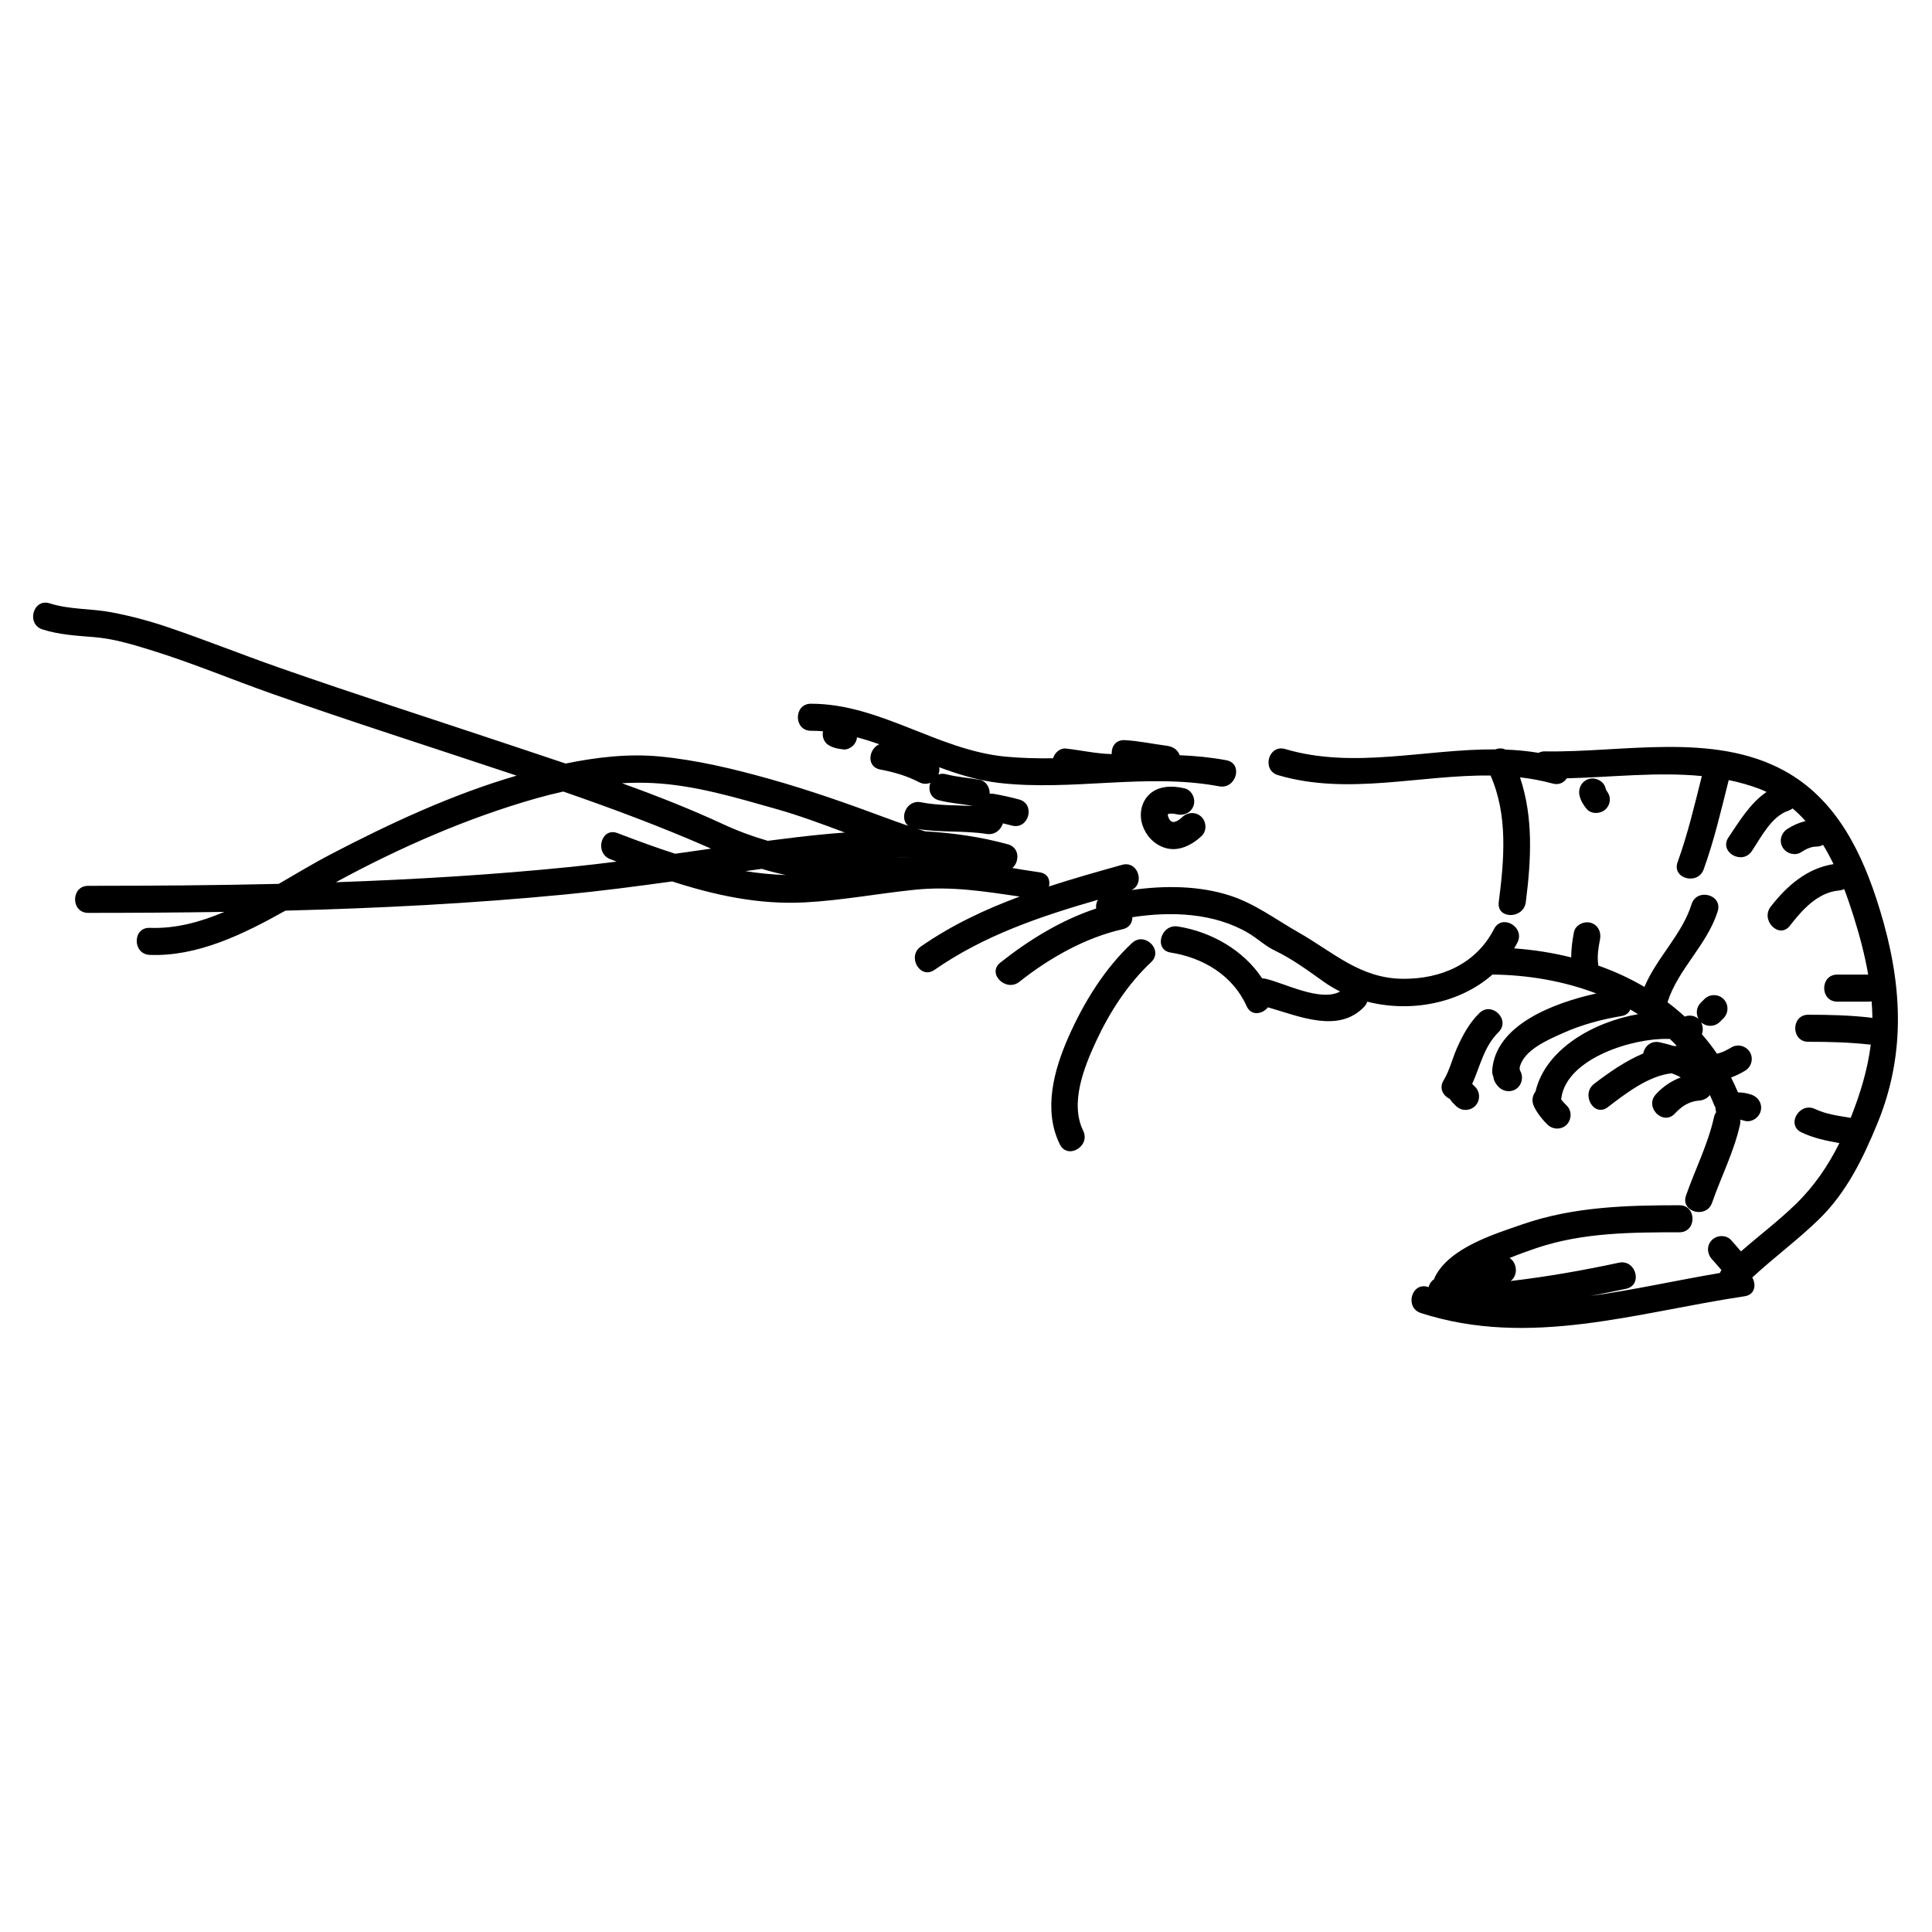
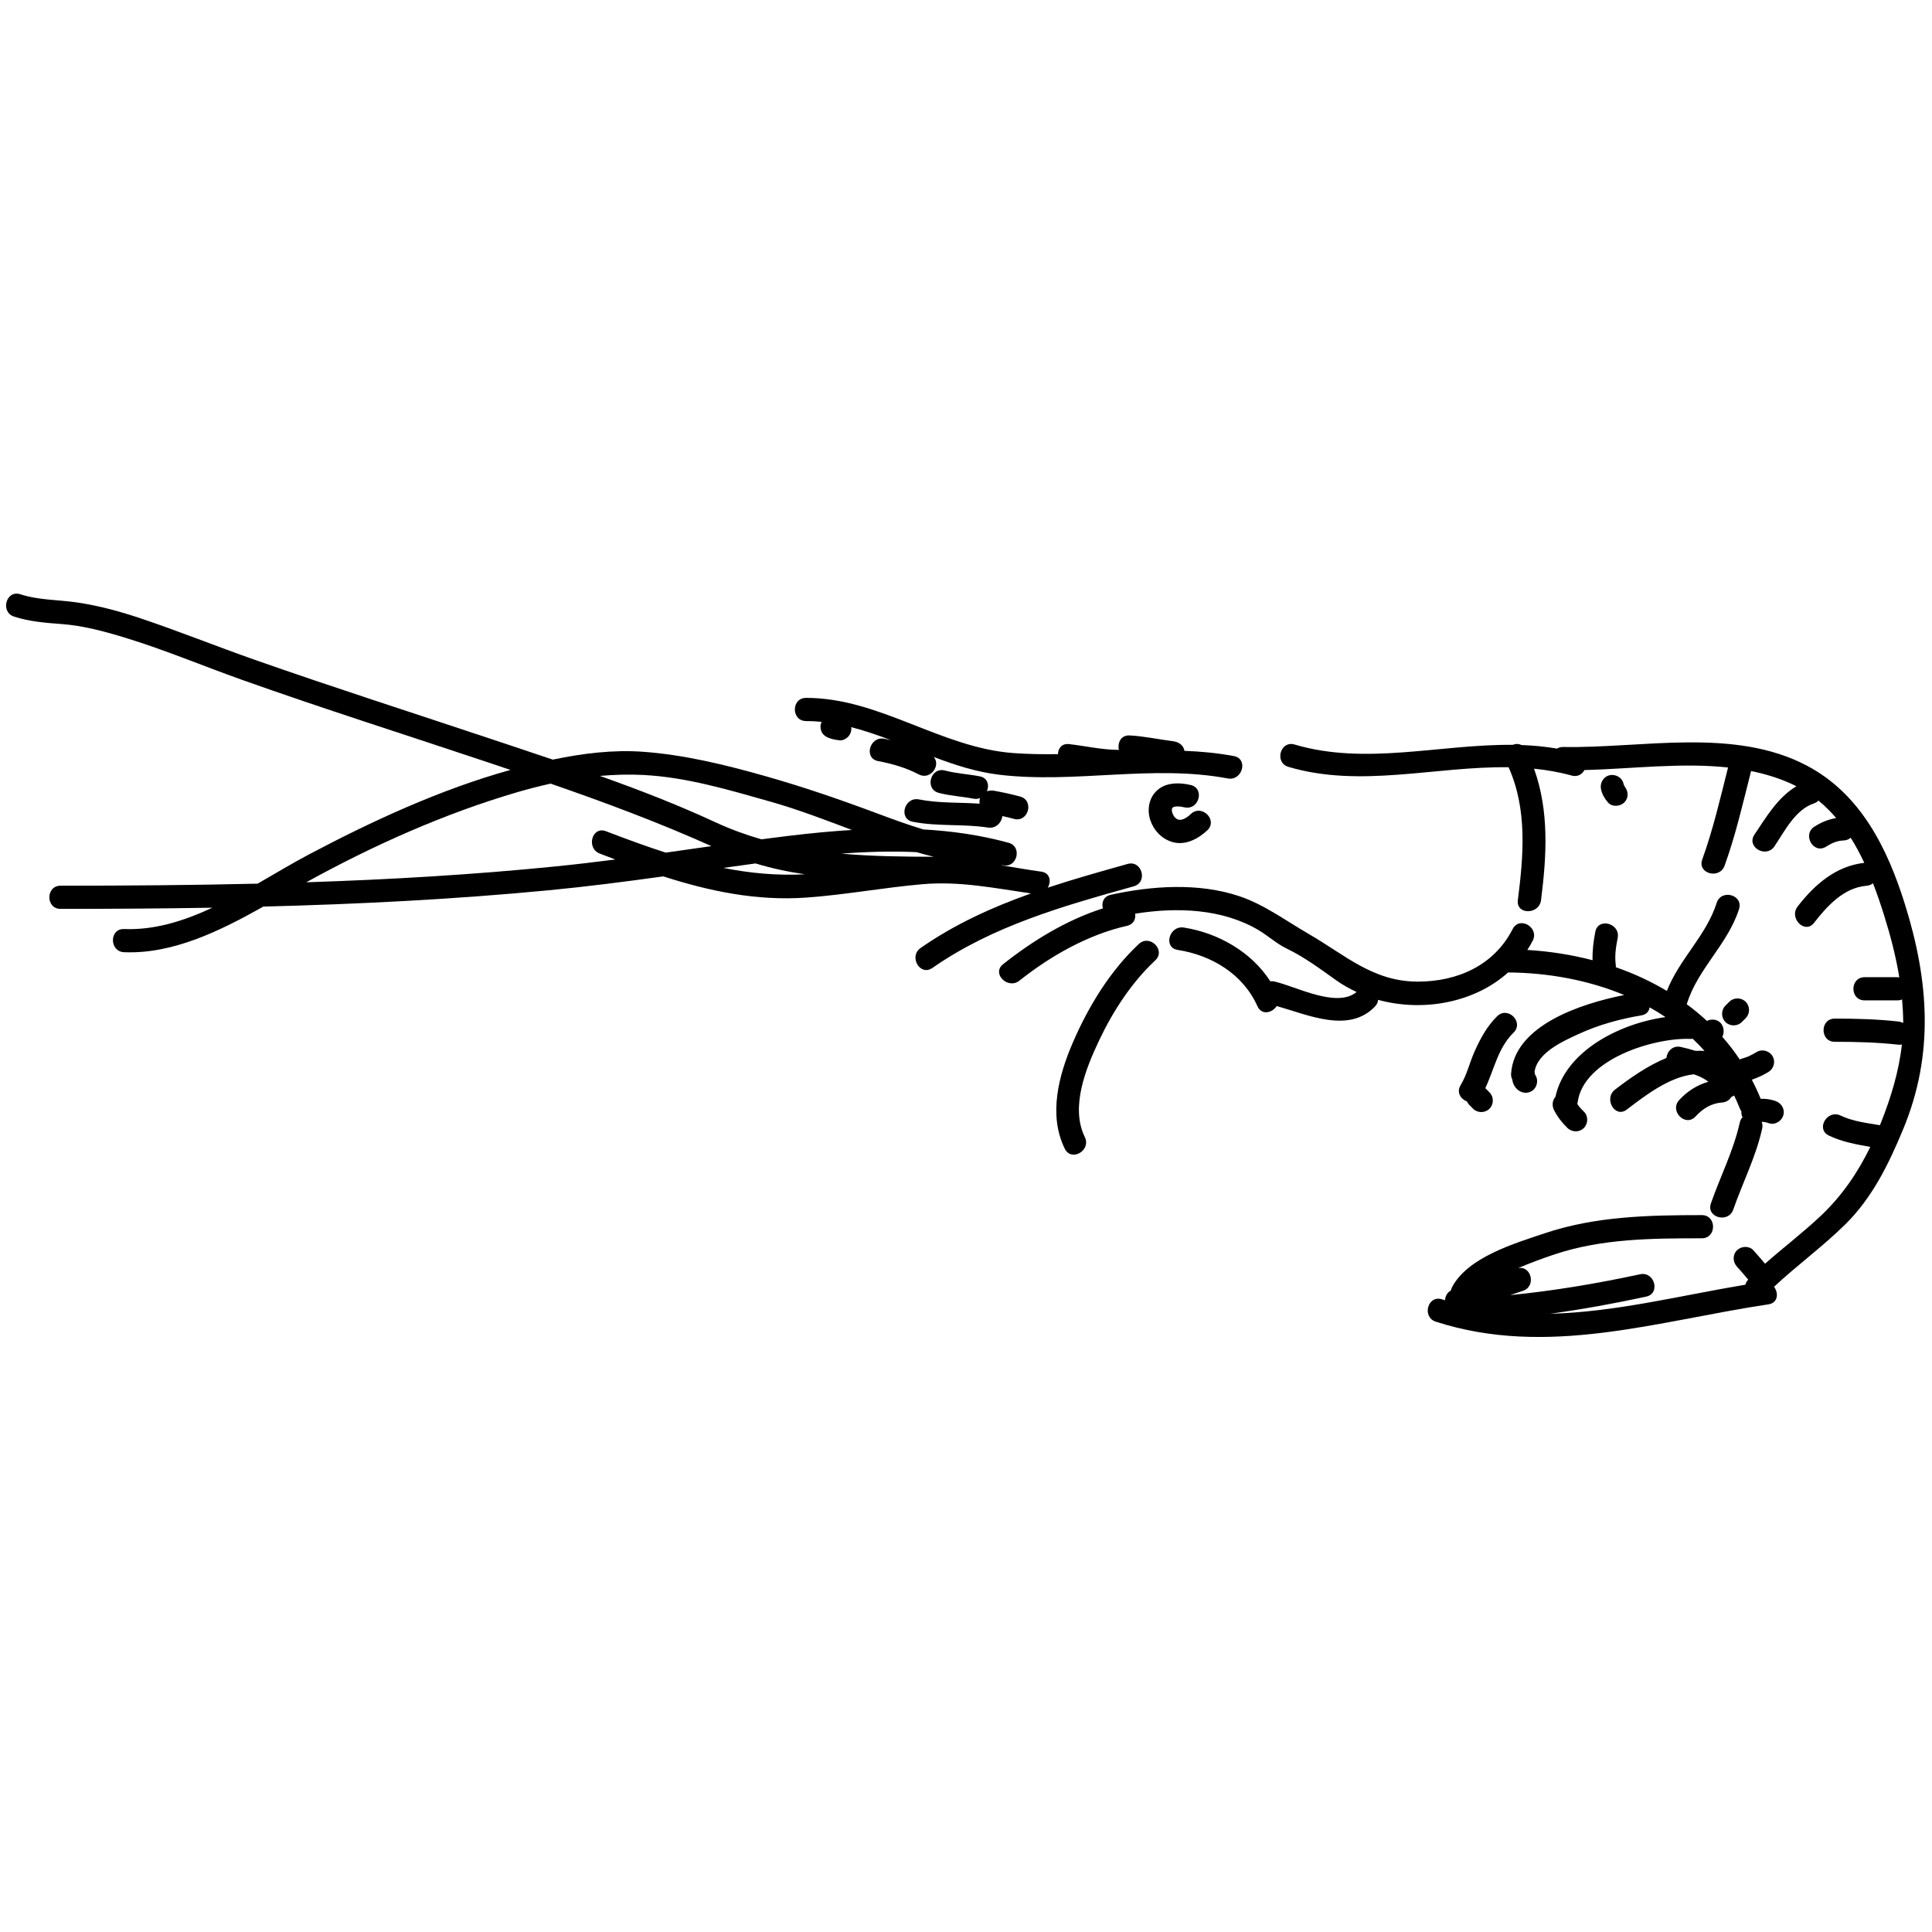
<svg xmlns="http://www.w3.org/2000/svg" version="1.1" id="Layer_1" x="0px" y="0px" width="500px" height="500px" viewBox="0 0 500 500" enable-background="new 0 0 500 500" xml:space="preserve">
  <g>
    <g>
      <g>
-         <path d="M486.482,235.367c-4.397-14.359-11.028-28.439-24.749-35.921c-18.484-10.079-41.911-4.631-61.899-4.991     c-0.654-0.012-1.201,0.137-1.665,0.38c-2.844-0.474-5.7-0.737-8.564-0.842c-0.803-0.403-1.728-0.384-2.568-0.055     c-18.194-0.121-36.66,5.169-54.426-0.083c-4.339-1.283-6.18,5.473-1.861,6.75c18.047,5.335,36.692-0.117,55.011,0.101     c4.531,10.375,3.521,21.747,2.114,32.776c-0.57,4.469,6.437,4.414,7,0c1.404-11.016,1.99-21.926-1.501-32.313     c2.822,0.327,5.633,0.84,8.43,1.611c1.664,0.459,2.958-0.245,3.685-1.353c11.523-0.277,23.458-1.707,34.947-0.581     c-1.882,7.489-3.639,15.005-6.274,22.28c-1.541,4.254,5.225,6.071,6.75,1.861c2.732-7.541,4.52-15.341,6.482-23.102     c2.735,0.563,5.434,1.318,8.083,2.325c0.591,0.225,1.15,0.489,1.713,0.746c-4.223,2.869-7.018,7.536-9.867,11.776     c-2.525,3.759,3.542,7.258,6.044,3.533c2.443-3.636,5.063-8.993,9.509-10.476c0.411-0.137,0.748-0.335,1.049-0.559     c1.194,1.007,2.306,2.098,3.347,3.26c-1.649,0.398-3.213,1.083-4.676,2.019c-1.604,1.026-2.249,3.093-1.256,4.789     c0.935,1.595,3.18,2.285,4.789,1.256c0.334-0.214,0.67-0.416,1.016-0.611c0.216-0.118,0.436-0.228,0.659-0.333     c0.062-0.023,0.145-0.054,0.271-0.101c0.984-0.361,1.3-0.386,2.089-0.41c0.594-0.018,1.149-0.189,1.644-0.455     c0.982,1.607,1.881,3.276,2.708,4.989c-6.851,1.073-12.034,5.575-16.252,11.001c-2.734,3.518,2.182,8.511,4.95,4.95     c3.189-4.103,7.223-8.669,12.751-9.125c0.497-0.041,0.931-0.175,1.318-0.361c0.903,2.381,1.711,4.778,2.45,7.132     c1.554,4.949,2.879,9.928,3.753,14.99c-2.668,0-5.336,0-8.004,0c-4.514,0-4.514,7,0,7c2.739,0,5.478,0,8.217,0     c0.238,0,0.457-0.03,0.67-0.066c0.096,1.225,0.168,2.455,0.195,3.693c0.005,0.208,0.001,0.416,0.003,0.624     c-0.2-0.056-0.404-0.108-0.626-0.133c-5.303-0.593-10.618-0.728-15.951-0.725c-4.514,0.002-4.514,7.002,0,7     c5.333-0.003,10.648,0.132,15.951,0.725c0.077,0.009,0.142-0.002,0.217,0.003c-0.8,6.368-2.686,12.567-5.043,18.561     c-0.052,0.132-0.109,0.259-0.161,0.39c-3.121-0.512-6.339-0.909-9.197-2.274c-4.052-1.935-7.605,4.099-3.533,6.044     c3.166,1.512,6.445,2.163,9.81,2.773c-2.905,5.82-6.502,11.143-11.288,15.792c-4.486,4.358-9.481,8.126-14.185,12.236     c-0.844-0.994-1.698-1.978-2.572-2.946c-1.279-1.417-3.653-1.297-4.95,0c-1.4,1.4-1.277,3.535,0,4.95     c0.839,0.929,1.661,1.874,2.472,2.827c-0.172,0.246-0.313,0.498-0.407,0.753c-11.196,1.887-22.342,4.416-33.492,5.936     c3.076-0.58,6.149-1.189,9.214-1.849c4.412-0.95,2.541-7.697-1.861-6.75c-9.293,2-18.618,3.636-28.015,4.739     c2.052-1.527,1.626-4.79-0.27-5.955c2.329-0.949,4.697-1.804,7.073-2.604c11.876-3.994,24.493-4.042,36.885-4.048     c4.514-0.002,4.514-7.002,0-7c-13.739,0.007-27.436,0.378-40.544,4.911c-7.37,2.548-18.79,6.031-22.657,13.498     c-0.127,0.245-0.221,0.487-0.29,0.727c-0.327,0.21-0.601,0.472-0.822,0.774c-0.037,0.048-0.069,0.097-0.102,0.147     c-0.066,0.102-0.129,0.204-0.184,0.312c-0.066,0.125-0.122,0.252-0.171,0.383c-0.018,0.05-0.036,0.1-0.052,0.151     c-0.031,0.097-0.069,0.19-0.091,0.289c-0.045-0.014-0.09-0.026-0.135-0.041c-4.309-1.388-6.139,5.371-1.861,6.75     c28.124,9.062,55.745-0.144,83.791-4.35c2.673-0.401,3.045-2.987,1.969-4.851c5.593-5.18,11.748-9.708,17.221-15.025     c7.147-6.944,11.412-15.728,15.155-24.828C493.458,272.291,492.23,254.138,486.482,235.367z" />
-         <path d="M386.249,252.213c9.144,0.093,18.41,1.663,26.873,4.894c-11.084,2.46-26.101,8.119-26.938,19.878     c-0.046,0.65,0.073,1.194,0.289,1.655c0.023,0.157,0.045,0.312,0.083,0.487c0.179,0.82,0.775,1.707,1.378,2.266     c1.398,1.295,3.563,1.387,4.95,0c1.125-1.125,1.343-3.009,0.497-4.34c-0.019-0.197-0.061-0.391-0.115-0.584     c0.797-4.687,7.61-7.492,11.33-9.154c4.716-2.108,9.931-3.515,15.021-4.356c1.227-0.203,1.956-0.869,2.297-1.704     c0.681,0.391,1.355,0.794,2.018,1.212c-11.465,2.007-23.963,8.975-26.544,20.031c-0.897,1.1-1.017,2.661-0.333,3.987     c0.873,1.695,2.073,3.257,3.447,4.575c1.376,1.319,3.58,1.37,4.95,0c1.327-1.327,1.377-3.63,0-4.95     c-0.261-0.25-0.512-0.506-0.758-0.771c-0.066-0.071-0.347-0.414-0.462-0.547c-0.078-0.107-0.151-0.219-0.226-0.329     c0.015-0.078,0.043-0.148,0.054-0.229c1.397-10.486,18.903-15.677,27.677-15.351c0.145,0.005,0.272-0.016,0.408-0.025     c0.617,0.589,1.223,1.191,1.81,1.814c-0.258,0.003-0.514,0.023-0.771,0.037c-1.206-0.38-2.436-0.697-3.659-0.967     c-2.313-0.511-3.913,1.114-4.283,2.909c-4.635,1.943-8.98,5.012-12.673,7.836c-3.534,2.702-0.054,8.787,3.533,6.044     c4.434-3.39,10.475-8.12,16.512-8.766c0.838,0.293,1.649,0.643,2.365,1.071c-2.428,0.897-4.601,2.361-6.443,4.373     c-3.041,3.322,1.896,8.286,4.95,4.95c1.682-1.837,3.684-3.149,6.226-3.325c1.14-0.079,2.163-0.606,2.806-1.443     c0.375,0.817,0.735,1.646,1.07,2.498c0.103,0.263,0.228,0.502,0.369,0.718c-0.003,0.315,0.022,0.637,0.114,0.974     c0.021,0.076,0.061,0.148,0.088,0.223c-0.255,0.352-0.456,0.779-0.572,1.3c-1.572,7.085-4.873,13.487-7.25,20.301     c-1.491,4.274,5.273,6.094,6.75,1.861c2.377-6.814,5.678-13.216,7.25-20.301c0.096-0.431,0.099-0.829,0.059-1.207     c0.322,0.072,0.64,0.163,0.953,0.268c1.809,0.608,3.821-0.682,4.305-2.444c0.527-1.917-0.638-3.699-2.445-4.305     c-1.085-0.364-2.257-0.564-3.425-0.568c-0.555-1.318-1.145-2.603-1.78-3.848c1.258-0.475,2.479-1.061,3.625-1.755     c1.628-0.987,2.231-3.123,1.256-4.789c-0.952-1.625-3.156-2.245-4.789-1.256c-0.641,0.389-1.298,0.739-1.977,1.056     c-0.031,0.015-0.053,0.025-0.079,0.037c-0.051,0.017-0.133,0.047-0.266,0.097c-0.391,0.149-0.791,0.272-1.193,0.39     c-0.073,0.021-0.138,0.058-0.209,0.084c-1.216-1.78-2.53-3.46-3.918-5.06c0.355-1.002,0.283-2.169-0.211-3.106     c1.357,1.251,3.528,1.229,4.843-0.087c0.322-0.322,0.644-0.645,0.967-0.967c1.348-1.348,1.348-3.601,0-4.95s-3.601-1.348-4.95,0     c-0.322,0.322-0.644,0.645-0.967,0.967c-1.116,1.116-1.294,2.845-0.562,4.175c-0.554-0.512-1.305-0.85-2.28-0.85     c-0.484,0-0.905,0.094-1.285,0.237c-1.427-1.312-2.92-2.544-4.466-3.707c2.758-8.637,10.224-14.769,12.993-23.519     c1.366-4.316-5.393-6.148-6.75-1.861c-2.522,7.968-9.002,13.77-12.207,21.414c-3.766-2.206-7.77-4.048-11.947-5.526     c-0.009-0.14-0.012-0.279-0.031-0.42c-0.287-2.11,0.08-4.29,0.483-6.356c0.365-1.871-0.502-3.771-2.445-4.305     c-1.732-0.477-3.94,0.571-4.305,2.445c-0.433,2.219-0.702,4.356-0.71,6.528c-4.796-1.204-9.746-1.977-14.751-2.335     c0.29-0.488,0.569-0.985,0.832-1.496c2.059-4.007-3.981-7.549-6.044-3.533c-4.639,9.03-13.635,12.939-23.48,12.901     c-11.129-0.042-18.077-6.859-27.17-12.032c-5.802-3.301-11.208-7.4-17.607-9.48c-8.072-2.624-17.06-2.673-25.577-1.458     c3.566-1.638,1.706-7.685-2.438-6.525c-6.34,1.776-12.677,3.561-18.91,5.589c0.376-1.634-0.284-3.355-2.431-3.655     c-2.369-0.331-4.719-0.722-7.063-1.11c1.885-1.598,1.957-5.287-1.154-6.141c-7.034-1.929-14.191-2.946-21.394-3.351     c-0.661-0.201-1.32-0.408-1.978-0.62c5.937,0.986,11.948,0.38,17.886,1.295c2.154,0.332,3.701-1.106,4.211-2.744     c0.773,0.182,1.546,0.362,2.314,0.569c4.365,1.174,6.216-5.579,1.861-6.75c-2.154-0.579-4.328-1.064-6.525-1.45     c-0.362-0.064-0.722-0.072-1.075-0.051c0.062-1.568-0.931-3.268-2.55-3.575c-2.894-0.548-5.845-0.7-8.701-1.45     c-0.759-0.2-1.437-0.149-2.024,0.057c0.241-0.6,0.326-1.246,0.215-1.866c5.02,1.858,10.116,3.427,15.437,4.047     c18.973,2.208,38.153-2.628,57.016,0.886c4.411,0.822,6.295-5.924,1.861-6.75c-4.03-0.751-8.065-1.131-12.103-1.302     c-0.447-1.427-1.785-2.252-3.328-2.448c-3.634-0.464-7.208-1.254-10.876-1.45c-2.27-0.121-3.39,1.589-3.373,3.35     c-0.003,0.087-0.006,0.172-0.003,0.259c-3.988-0.096-7.891-0.99-11.849-1.434c-1.546-0.173-2.878,1.099-3.326,2.52     c-4.051,0.046-8.103-0.041-12.153-0.414c-17.653-1.624-32.511-13.7-50.5-13.707c-4.514-0.002-4.514,6.998,0,7     c1.048,0,2.086,0.045,3.116,0.127c-0.178,0.846-0.05,1.742,0.388,2.49c0.497,0.848,1.206,1.264,2.092,1.608     c0.932,0.363,1.871,0.49,2.864,0.608c0.867,0.103,1.885-0.435,2.475-1.025c0.567-0.567,0.906-1.321,0.989-2.114     c1.942,0.516,3.865,1.123,5.775,1.789c-2.792,1.18-3.423,5.857,0.223,6.542c3.496,0.657,6.878,1.621,10.04,3.272     c1.064,0.556,2.09,0.525,2.955,0.156c-0.638,1.749-0.088,3.938,2.231,4.547c2.856,0.751,5.807,0.902,8.701,1.45     c0.036,0.007,0.071,0.006,0.107,0.012c-4.508-0.208-9.041-0.087-13.472-0.961c-3.813-0.752-5.725,4.188-3.309,6.102     c-2.008-0.687-4.006-1.411-5.998-2.152c-9.823-3.653-19.539-7.069-29.634-9.909c-9.415-2.649-18.892-4.945-28.646-5.886     c-8.11-0.783-16.368,0.188-24.382,1.825c-4.856-1.64-9.721-3.251-14.577-4.872c-19.889-6.641-39.865-13.046-59.655-19.978     c-9.598-3.362-19.043-7.153-28.672-10.421c-4.808-1.632-9.704-2.94-14.694-3.878c-5.317-1-10.718-0.654-15.923-2.308     c-4.314-1.371-6.146,5.388-1.861,6.75c4.339,1.379,8.782,1.621,13.293,1.985c5.27,0.425,10.474,2.034,15.495,3.604     c10.306,3.222,20.319,7.427,30.5,11.019c20.356,7.181,40.94,13.729,61.414,20.565c0.664,0.222,1.324,0.446,1.987,0.668     c-16.612,4.825-32.902,12.425-48.081,20.339c-4.365,2.275-8.862,4.999-13.484,7.667c-16.439,0.389-32.886,0.503-49.319,0.508     c-4.514,0.001-4.514,7.001,0,7c11.751-0.003,23.505-0.073,35.255-0.256c-6.244,2.648-12.683,4.385-19.304,4.132     c-4.516-0.173-4.499,6.828,0,7c12.325,0.471,24.162-5.314,35.116-11.457c24.069-0.618,48.117-1.836,72.098-4.153     c9.361-0.904,18.672-2.114,27.972-3.405c11.07,3.575,22.359,6.04,34.268,5.428c9.603-0.493,19.114-2.325,28.674-3.288     c9.347-0.942,17.945,0.444,27.013,1.776c-8.955,3.317-17.594,7.37-25.587,12.927c-3.678,2.557-0.184,8.628,3.533,6.044     c12.896-8.966,27.444-13.853,42.313-18.142c-0.437,0.66-0.585,1.466-0.476,2.266c-9.022,2.96-17.481,8.186-24.81,14.004     c-3.535,2.806,1.454,7.725,4.95,4.95c7.725-6.133,17.058-11.427,26.732-13.601c1.771-0.398,2.514-1.727,2.5-3.11     c10.104-1.547,21.124-1.118,29.957,4.072c2.443,1.435,4.332,3.335,6.911,4.57c4.54,2.173,8.558,5.16,12.647,8.063     c1.344,0.954,2.764,1.792,4.236,2.53c-5.025,2.793-14.466-2.215-19.273-3.298c-0.308-0.069-0.601-0.093-0.883-0.09     c-4.834-7.33-13.22-12.092-21.835-13.444c-4.414-0.693-6.31,6.052-1.861,6.75c8.407,1.319,16.099,5.906,19.66,13.859     c1.183,2.642,4.084,2.111,5.531,0.316c8.113,2.319,18.198,6.796,24.859-0.091c0.422-0.436,0.688-0.903,0.841-1.377     C365.052,262.103,377.735,259.719,386.249,252.213z M252.796,208.639c0,0.001,0,0.003,0,0.004     c-0.011-0.001-0.021-0.002-0.032-0.002C252.775,208.64,252.785,208.64,252.796,208.639z M231.361,221.883     c1.519-0.001,3.037,0.03,4.553,0.081C234.391,221.946,232.873,221.919,231.361,221.883z M169.037,202.659     c10.831,0.55,21.493,3.775,31.866,6.71c5.94,1.681,11.832,3.871,17.742,6.089c-4.104,0.302-8.2,0.712-12.274,1.191     c-2.56,0.301-5.117,0.622-7.672,0.956c-3.831-1.112-7.636-2.492-11.414-4.243c-8.595-3.983-17.404-7.445-26.306-10.665     C163.661,202.547,166.35,202.522,169.037,202.659z M147.924,224.331c-20.283,2.063-40.631,3.279-61.002,3.989     c16.338-8.886,33.943-16.613,51.783-21.683c2.336-0.664,4.696-1.26,7.074-1.786c12.926,4.478,25.698,9.244,38.247,14.774     c-3.1,0.442-6.201,0.884-9.301,1.322c-4.96-1.597-9.911-3.422-14.917-5.341c-4.222-1.618-6.031,5.151-1.861,6.75     c0.548,0.21,1.096,0.418,1.644,0.627C155.708,223.472,151.821,223.935,147.924,224.331z M197.144,224.859     c2.048,0.618,4.119,1.149,6.211,1.597c-3.54-0.112-7.019-0.465-10.457-1.009C194.313,225.249,195.728,225.054,197.144,224.859z" />
-         <path d="M292.953,244.059c-7.128,6.662-12.514,15.453-16.43,24.317c-3.787,8.572-6.602,18.906-2.244,27.777     c1.991,4.051,8.027,0.502,6.044-3.533c-3.503-7.13,0.27-16.512,3.334-23.119c3.467-7.477,8.199-14.841,14.245-20.492     C301.206,245.921,296.246,240.981,292.953,244.059z" />
-         <path d="M382.858,262.186c-2.633,2.585-4.37,5.819-5.844,9.164c-1.172,2.659-1.878,5.743-3.404,8.221     c-1.284,2.086-0.095,4.061,1.635,4.837c0.131,0.253,0.29,0.491,0.486,0.71c0.03,0.037,0.058,0.074,0.089,0.11     c0.01,0.011,0.017,0.024,0.028,0.034c0.322,0.322,0.644,0.644,0.967,0.967c1.348,1.349,3.601,1.349,4.95,0s1.348-3.601,0-4.95     c-0.253-0.253-0.507-0.507-0.761-0.76c2.073-4.581,3.03-9.679,6.803-13.383C391.033,263.969,386.08,259.022,382.858,262.186z" />
-         <path d="M302.256,211.09c-0.004-0.102-0.011-0.204-0.01-0.306c0.008-0.032,0.015-0.065,0.023-0.097     c0.124-0.037,0.247-0.079,0.373-0.109c0.269-0.018,0.539-0.019,0.808-0.011c0.125,0.004,0.248,0.02,0.372,0.031     c-0.041,0.012,0.684,0.126,0.825,0.158c1.859,0.422,3.783-0.544,4.305-2.445c0.488-1.775-0.584-3.883-2.445-4.305     c-3.194-0.724-6.939-0.71-9.347,1.866c-1.919,2.053-2.366,5.121-1.469,7.74c0.945,2.757,3.004,4.923,5.803,5.81     c3.47,1.099,6.979-0.718,9.458-3.04c1.392-1.304,1.315-3.634,0-4.95c-1.381-1.381-3.558-1.303-4.95,0     c-0.146,0.137-0.297,0.268-0.447,0.4c-0.101,0.082-0.253,0.204-0.314,0.246c-0.196,0.135-0.403,0.253-0.61,0.371     c-0.078,0.044-0.121,0.07-0.167,0.098c-0.181,0.067-0.367,0.117-0.554,0.165c-0.014,0.004-0.023,0.006-0.036,0.01     c-0.114,0.006-0.228,0.003-0.342-0.001c-0.008-0.002-0.013-0.003-0.021-0.005c-0.076-0.018-0.148-0.046-0.222-0.07     c-0.094-0.05-0.183-0.11-0.273-0.168c-0.013-0.012-0.014-0.014-0.029-0.028c-0.1-0.092-0.191-0.193-0.282-0.293     c-0.086-0.135-0.215-0.394-0.306-0.581C302.35,211.415,302.295,211.255,302.256,211.09z M302.223,210.966     c-0.003-0.016-0.006-0.031-0.009-0.048c0.001-0.003,0.002-0.006,0.002-0.009C302.219,210.929,302.221,210.942,302.223,210.966z      M302.2,210.776c0.003,0.02,0.006,0.048,0.009,0.072c-0.001,0.007-0.002,0.015-0.003,0.022c-0.004-0.028-0.008-0.055-0.012-0.082     C302.196,210.784,302.198,210.78,302.2,210.776z M302.568,210.531C302.584,210.525,302.586,210.524,302.568,210.531     L302.568,210.531z M302.268,210.429C302.279,210.332,302.285,210.301,302.268,210.429L302.268,210.429z M302.184,210.652     c-0.002,0.001-0.003,0.003-0.005,0.004C302.174,210.604,302.175,210.594,302.184,210.652z M303.449,212.721     c-0.026-0.011-0.051-0.022-0.077-0.034c0.039,0.014,0.062,0.023,0.092,0.034C303.459,212.721,303.454,212.721,303.449,212.721z" />
-         <path d="M415.601,209.373c0.653-0.653,1.025-1.55,1.025-2.475c0-0.803-0.276-1.453-0.711-2.061     c-0.091-0.128-0.178-0.258-0.255-0.392c-0.043-0.136-0.093-0.27-0.126-0.41c-0.427-1.859-2.527-2.934-4.305-2.445     c-1.897,0.522-2.871,2.448-2.445,4.305c0.307,1.339,0.988,2.446,1.867,3.478C411.889,210.827,414.334,210.641,415.601,209.373z" />
+         <path d="M208.611,186.608c1.359-0.001,2.7,0.076,4.029,0.206     c-0.078,0.157-0.146,0.318-0.192,0.483c-0.213,0.774-0.103,1.619,0.302,2.312     c0.426,0.727,1.034,1.082,1.793,1.379c0.908,0.354,1.824,0.492,2.792,0.606     c0.744,0.088,1.615-0.372,2.121-0.879c0.56-0.56,0.879-1.329,0.879-2.121     c0-0.137-0.022-0.27-0.04-0.405c3.455,0.881,6.845,2.055,10.214,3.338     c-0.549-0.123-1.102-0.238-1.657-0.342c-3.781-0.71-5.395,5.072-1.595,5.786     c3.658,0.687,7.192,1.708,10.501,3.437c3.065,1.601,5.802-2.371,3.888-4.509     c5.498,2.087,11.07,3.894,16.908,4.595     c19.695,2.364,39.603-2.702,59.189,0.965c3.781,0.708,5.395-5.074,1.595-5.786     c-4.262-0.798-8.531-1.191-12.804-1.358c-0.24-1.468-1.491-2.302-2.95-2.488     c-3.748-0.478-7.435-1.293-11.217-1.496c-1.945-0.104-2.905,1.362-2.892,2.872     c-0.011,0.299,0.019,0.597,0.085,0.887c-0.063-0.004-0.119-0.019-0.185-0.02     c-4.286-0.032-8.468-1.019-12.713-1.496c-1.885-0.211-2.829,1.127-2.859,2.595     c-3.873,0.061-7.747,0.008-11.621-0.282c-18.77-1.41-34.58-14.286-53.572-14.278     C204.742,180.61,204.742,186.61,208.611,186.608z" />
+         <path d="M492.996,234.024c-4.518-14.458-11.423-28.507-25.35-35.861     c-18.941-10.001-42.719-4.47-63.105-4.842     c-0.637-0.012-1.158,0.152-1.585,0.416c-3.061-0.528-6.136-0.812-9.22-0.921     c-0.703-0.365-1.518-0.347-2.255-0.051c-18.858-0.183-38.012,5.38-56.438-0.084     c-3.719-1.103-5.296,4.688-1.595,5.786c18.679,5.538,37.997-0.176,56.973,0.099     c4.878,10.885,3.875,22.798,2.396,34.399c-0.488,3.831,5.518,3.784,6,0     c1.479-11.602,2.121-23.116-1.812-34.031c3.259,0.327,6.504,0.885,9.73,1.776     c1.551,0.429,2.721-0.323,3.305-1.417c12.126-0.306,25-1.987,37.179-0.668     c-2.023,8.003-3.867,16.045-6.684,23.821c-1.321,3.647,4.479,5.203,5.786,1.595     c2.896-7.996,4.766-16.273,6.857-24.499c3.524,0.718,6.967,1.759,10.29,3.243     c0.492,0.22,0.953,0.473,1.425,0.713c-4.774,2.819-7.782,7.94-10.845,12.498     c-2.165,3.222,3.036,6.221,5.181,3.028c2.628-3.911,5.396-9.492,10.172-11.085     c0.505-0.168,0.901-0.43,1.215-0.743c1.676,1.363,3.189,2.884,4.583,4.512     c-1.998,0.337-3.876,1.101-5.616,2.214c-3.248,2.078-0.242,7.273,3.028,5.181     c1.394-0.892,2.823-1.534,4.468-1.585c0.789-0.024,1.408-0.302,1.875-0.715     c1.309,2.071,2.471,4.253,3.525,6.5c-7.347,0.827-12.819,5.586-17.243,11.279     c-2.344,3.015,1.87,7.295,4.243,4.243c3.41-4.387,7.691-9.104,13.583-9.591     c0.679-0.056,1.232-0.297,1.672-0.644c1.064,2.748,2.009,5.535,2.87,8.29     c1.658,5.304,3.053,10.641,3.937,16.067c-0.162-0.024-0.323-0.05-0.502-0.05     c-2.825,0-5.65,0-8.475,0c-3.869,0-3.869,6,0,6c2.825,0,5.65,0,8.475,0     c0.462,0,0.865-0.09,1.216-0.24c0.163,1.849,0.276,3.706,0.288,5.583     c0.001,0.174-0.005,0.348-0.006,0.522c-0.357-0.204-0.774-0.345-1.249-0.398     c-5.47-0.612-10.952-0.75-16.452-0.748c-3.869,0.002-3.869,6.002,0,6     c5.5-0.003,10.982,0.136,16.452,0.748c0.343,0.038,0.643,0.01,0.924-0.045     c-0.772,6.951-2.836,13.709-5.416,20.218c-0.089,0.224-0.181,0.444-0.271,0.667     c-3.443-0.589-7.003-0.984-10.175-2.499c-3.473-1.659-6.519,3.514-3.028,5.181     c3.442,1.644,7.035,2.276,10.712,2.934     c-3.215,6.595-7.247,12.551-12.713,17.737     c-4.642,4.404-9.743,8.26-14.528,12.493c-0.989-1.174-1.99-2.337-3.018-3.476     c-1.096-1.214-3.131-1.111-4.243,0c-1.2,1.2-1.095,3.03,0,4.243     c0.989,1.096,1.953,2.214,2.905,3.341c-0.383,0.417-0.608,0.864-0.712,1.315     c-16.902,2.827-33.695,7.104-50.548,7.523     c8.327-1.139,16.606-2.653,24.849-4.428c3.782-0.814,2.178-6.598-1.595-5.786     c-11.13,2.396-22.309,4.283-33.596,5.394c1.093-0.372,2.187-0.743,3.284-1.104     c3.542-1.165,2.179-6.614-1.256-5.861c3.056-1.344,6.209-2.484,9.366-3.545     c12.298-4.136,25.373-4.191,38.206-4.197c3.869-0.002,3.869-6.002,0-6     c-13.741,0.006-27.546,0.289-40.696,4.712     c-7.698,2.589-19.933,6.188-23.964,13.974c-0.146,0.282-0.23,0.56-0.288,0.833     c-0.378,0.194-0.682,0.467-0.918,0.79c-0.031,0.041-0.059,0.083-0.088,0.126     c-0.057,0.087-0.111,0.175-0.158,0.268c-0.056,0.107-0.105,0.216-0.147,0.328     c-0.016,0.043-0.031,0.086-0.045,0.129c-0.043,0.133-0.077,0.267-0.102,0.405     c-0.011,0.058-0.018,0.116-0.026,0.175c-0.012,0.099-0.022,0.197-0.025,0.296     c-0.266-0.083-0.533-0.156-0.799-0.242c-3.693-1.191-5.262,4.603-1.595,5.786     c28.891,9.318,57.287-0.169,86.099-4.487c2.482-0.372,2.652-2.941,1.432-4.541     c5.986-5.593,12.637-10.421,18.472-16.183     c7.031-6.944,11.26-15.685,14.992-24.706     C500.625,272.696,499.157,253.737,492.996,234.024z" />
+         <path d="M390.306,251.666c0.009,0,0.017,0.003,0.026,0.003     c10.26,0.078,20.661,1.949,30.009,5.844     c-11.239,2.229-28.403,7.856-29.27,20.322c-0.041,0.593,0.078,1.082,0.288,1.492     c0.125,0.98,0.542,1.891,1.338,2.624c1.203,1.106,3.051,1.192,4.243,0     c1.007-1.007,1.167-2.734,0.315-3.878c-0.022-0.223-0.059-0.442-0.122-0.652     c0.697-5.023,7.419-7.984,11.417-9.825c5.082-2.341,10.717-3.906,16.231-4.815     c1.342-0.221,1.999-1.085,2.136-2.08c1.41,0.787,2.785,1.627,4.121,2.523     c-12.029,1.666-25.948,8.864-28.491,20.617c-0.823,0.945-0.948,2.32-0.348,3.486     c0.878,1.704,2.078,3.27,3.46,4.596c1.18,1.131,3.069,1.174,4.243,0     c1.138-1.138,1.18-3.111,0-4.243c-0.269-0.258-0.528-0.522-0.782-0.795     c-0.052-0.056-0.435-0.519-0.506-0.592c-0.146-0.196-0.28-0.399-0.414-0.603     c0.031-0.124,0.07-0.243,0.087-0.376     c1.462-11.194,19.72-16.807,29.156-16.443     c0.225,0.009,0.434-0.008,0.633-0.038c1.058,1,2.075,2.048,3.049,3.142     c-0.768-0.053-1.536-0.055-2.301-0.009c-1.264-0.399-2.552-0.73-3.824-1.011     c-2.133-0.471-3.569,1.174-3.733,2.844c-4.867,1.984-9.432,5.231-13.285,8.177     c-3.029,2.316-0.047,7.532,3.028,5.181c4.692-3.587,11.016-8.48,17.369-9.13     c1.377,0.475,2.701,1.094,3.732,1.935c-2.873,0.832-5.422,2.417-7.536,4.727     c-2.607,2.847,1.625,7.102,4.243,4.243c1.848-2.018,4.069-3.415,6.853-3.608     c1.135-0.079,1.929-0.665,2.395-1.437c0.259-0.099,0.504-0.222,0.721-0.379     c0.521,1.09,1.019,2.201,1.47,3.353c0.109,0.277,0.251,0.513,0.408,0.729     c-0.025,0.324-0.006,0.662,0.091,1.016c0.05,0.182,0.121,0.36,0.211,0.532     c-0.323,0.339-0.58,0.779-0.709,1.363c-1.622,7.308-5.026,13.911-7.478,20.939     c-1.278,3.663,4.52,5.224,5.786,1.595c2.452-7.029,5.857-13.632,7.478-20.939     c0.146-0.66,0.081-1.249-0.116-1.758c0.566-0.03,1.109,0.095,1.91,0.364     c1.551,0.521,3.275-0.585,3.69-2.095c0.452-1.643-0.547-3.17-2.095-3.69     c-1.196-0.402-2.488-0.595-3.764-0.548c-0.701-1.705-1.469-3.35-2.301-4.936     c1.494-0.512,2.941-1.177,4.289-1.995c1.396-0.846,1.913-2.677,1.076-4.104     c-0.816-1.393-2.705-1.925-4.105-1.076c-0.661,0.401-1.338,0.762-2.039,1.089     c-0.084,0.039-0.13,0.062-0.18,0.086c-0.039,0.011-0.122,0.039-0.321,0.115     c-0.403,0.154-0.816,0.281-1.23,0.402c-0.212,0.062-0.41,0.149-0.598,0.251     c-1.391-2.076-2.902-4.031-4.52-5.871c0.875-1.778,0.028-4.459-2.561-4.459     c-0.557,0-1.025,0.135-1.422,0.348c-1.663-1.549-3.415-2.99-5.238-4.338     c0.025-0.065,0.059-0.12,0.08-0.189c2.802-9.011,10.588-15.35,13.461-24.429     c1.171-3.699-4.623-5.27-5.786-1.595c-2.681,8.47-9.698,14.555-12.887,22.788     c-4.137-2.48-8.567-4.522-13.196-6.132c0.003-0.232-0.006-0.466-0.038-0.702     c-0.312-2.294,0.06-4.633,0.499-6.88c0.738-3.779-5.045-5.39-5.786-1.595     c-0.487,2.492-0.776,4.894-0.713,7.355c-5.474-1.428-11.148-2.311-16.881-2.657     c0.493-0.768,0.965-1.557,1.391-2.387c1.761-3.436-3.416-6.473-5.181-3.028     c-4.824,9.415-14.238,13.594-24.509,13.613     c-11.598,0.021-18.832-6.88-28.274-12.333     c-5.866-3.387-11.486-7.597-17.927-9.763     c-10.521-3.537-22.642-2.729-33.314-0.374c-1.888,0.417-2.432,2.07-2.033,3.516     c-9.399,2.993-18.222,8.409-25.838,14.456c-3.03,2.405,1.246,6.621,4.243,4.243     c8.051-6.392,17.757-11.919,27.841-14.185c1.721-0.387,2.315-1.799,2.105-3.141     c10.744-1.721,22.554-1.327,31.949,4.261c2.587,1.539,4.591,3.475,7.326,4.794     c4.554,2.196,8.596,5.223,12.699,8.141c1.675,1.191,3.466,2.208,5.332,3.07     c-5.154,4.278-15.743-1.474-21.271-2.719c-0.378-0.085-0.727-0.088-1.058-0.052     c-4.882-7.61-13.497-12.515-22.374-13.908c-3.784-0.594-5.409,5.187-1.595,5.786     c8.808,1.382,16.913,6.246,20.642,14.575c1.082,2.417,3.851,1.741,4.981-0.051     c8.194,2.318,18.657,7.138,25.406,0.159c0.533-0.552,0.786-1.16,0.84-1.76     C368.247,261.935,381.52,259.549,390.306,251.666z M397.263,278.705     c-0.006,0.042-0.011,0.084-0.017,0.126c0.005-0.047,0.012-0.093,0.015-0.14     C397.262,278.697,397.263,278.701,397.263,278.705z" />
+         <path d="M294.733,244.304c-7.466,6.974-13.083,16.226-17.099,25.542     c-3.657,8.484-6.367,18.713-2.066,27.45c1.709,3.471,6.883,0.43,5.181-3.028     c-3.821-7.762,0.323-17.881,3.715-25.039c3.575-7.542,8.387-14.962,14.511-20.682     C301.809,245.901,297.557,241.667,294.733,244.304z" />
+         <path d="M391.706,267.242c2.764-2.714-1.481-6.954-4.243-4.243     c-2.678,2.629-4.433,5.926-5.932,9.328c-1.21,2.744-1.936,5.921-3.51,8.479     c-1.153,1.874,0.017,3.65,1.614,4.24c0.122,0.276,0.29,0.534,0.499,0.767     c0.026,0.031,0.049,0.064,0.077,0.094c0.009,0.009,0.015,0.021,0.024,0.03     c0.332,0.332,0.665,0.665,0.997,0.997c1.156,1.156,3.087,1.156,4.243,0     c1.156-1.156,1.156-3.087,0-4.243c-0.332-0.332-0.665-0.665-0.997-0.997     c-0.017-0.017-0.037-0.028-0.055-0.044c-0.01-0.01-0.021-0.02-0.032-0.03     C386.709,276.739,387.644,271.23,391.706,267.242z" />
+         <path d="M306.527,208.936c3.768,0.854,5.368-4.93,1.595-5.786     c-3.082-0.699-6.719-0.723-9.047,1.768c-1.834,1.962-2.212,4.898-1.358,7.389     c0.903,2.634,2.885,4.72,5.559,5.567c3.367,1.067,6.761-0.731,9.162-2.979     c2.829-2.65-1.422-6.884-4.243-4.243c-0.164,0.154-0.333,0.301-0.502,0.449     c-0.029,0.015-0.365,0.284-0.406,0.313c-0.202,0.139-0.416,0.261-0.629,0.383     c-0.111,0.063-0.177,0.102-0.225,0.132c-0.02,0.006-0.037,0.011-0.075,0.025     c-0.192,0.072-0.391,0.124-0.589,0.176c-0.052,0.014-0.075,0.021-0.113,0.031     c-0.013,0.001-0.014-0-0.031,0.001c-0.162,0.012-0.325,0.005-0.488-0.002     c-0.035-0.009-0.054-0.015-0.103-0.027c-0.099-0.023-0.195-0.059-0.291-0.092     c-0.025-0.012-0.05-0.023-0.071-0.034c-0.125-0.066-0.242-0.144-0.36-0.222     c-0.027-0.026-0.045-0.045-0.087-0.083c-0.12-0.111-0.231-0.232-0.341-0.354     c-0.012-0.017-0.015-0.023-0.029-0.044c-0.09-0.132-0.281-0.528-0.376-0.711     c-0.069-0.207-0.138-0.413-0.187-0.626c-0.01-0.156-0.017-0.312-0.015-0.469     c0-0.004,0.001-0.009,0.001-0.014c0.024-0.106,0.045-0.212,0.076-0.316     c0.023-0.037,0.046-0.074,0.07-0.111c0.027-0.028,0.052-0.058,0.079-0.085     c0.021-0.012,0.029-0.016,0.054-0.032c0.022-0.013,0.049-0.028,0.079-0.044     c0.178-0.059,0.357-0.115,0.54-0.158c0.017-0.004,0.019-0.005,0.034-0.009     c0.306-0.027,0.614-0.021,0.921-0.012c0.198,0.006,0.395,0.029,0.592,0.05     C305.561,208.766,306.425,208.913,306.527,208.936z M303.238,209.615     c-0.001,0.005-0.001,0.008-0.002,0.014     C303.23,209.568,303.23,209.552,303.238,209.615z M304.872,212.096     C305.087,212.176,305.006,212.15,304.872,212.096L304.872,212.096z M303.267,209.854     c-0.012-0.071-0.022-0.15-0.029-0.208c0.001-0.004,0.002-0.008,0.003-0.012     C303.247,209.678,303.255,209.749,303.267,209.854z" />
+         <path d="M236.231,212.675c6.442,1.271,12.988,0.501,19.443,1.496     c2.118,0.326,3.558-1.341,3.748-2.976c0.998,0.227,1.993,0.467,2.983,0.733     c3.742,1.006,5.328-4.782,1.595-5.786c-2.222-0.598-4.464-1.098-6.73-1.496     c-0.644-0.113-1.285-0.063-1.857,0.137c0.658-1.538,0.216-3.479-1.882-3.876     c-2.984-0.565-6.029-0.722-8.974-1.496c-3.746-0.985-5.334,4.803-1.595,5.786     c2.946,0.774,5.99,0.931,8.974,1.496c0.644,0.122,1.22,0.044,1.722-0.154     c-0.024,0.069-0.058,0.13-0.078,0.203c-0.109,0.396-0.116,0.826-0.047,1.25     c-5.243-0.37-10.537-0.082-15.706-1.102     C234.047,206.144,232.437,211.926,236.231,212.675z" />
+         <path d="M291.819,223.591c-6.93,1.941-13.857,3.887-20.655,6.136     c0.933-1.604,0.619-3.823-1.68-4.142c-3.45-0.479-6.86-1.086-10.27-1.633     c0.093-0.014,0.186-0.026,0.274-0.047c3.682,0.926,5.222-4.783,1.521-5.798     c-7.247-1.989-14.621-3.034-22.043-3.446c-3.851-1.168-7.654-2.543-11.435-3.958     c-9.891-3.702-19.698-7.097-29.868-9.958     c-10.226-2.877-20.546-5.392-31.168-6.182     c-7.78-0.579-15.725,0.417-23.432,2.024     c-5.088-1.718-10.184-3.406-15.272-5.105     c-20.593-6.877-41.279-13.504-61.767-20.692     c-10.063-3.531-19.961-7.535-30.079-10.908     c-5.189-1.73-10.501-3.144-15.914-3.953c-4.977-0.744-9.935-0.571-14.778-2.134     c-3.693-1.192-5.261,4.602-1.595,5.786c3.999,1.291,8.083,1.608,12.253,1.918     c5.702,0.424,11.216,1.929,16.662,3.599     c10.168,3.119,20.029,7.275,30.047,10.839     c21.057,7.492,42.383,14.236,63.576,21.331c1.972,0.66,3.939,1.323,5.906,1.986     c-18.039,5.014-35.838,13.237-52.268,21.938     c-4.253,2.252-8.643,4.899-13.157,7.498     c-17,0.404-34.009,0.523-51.004,0.528c-3.869,0.001-3.869,6.001,0,6     c13.096-0.004,26.196-0.082,39.291-0.308     c-7.353,3.431-14.981,5.835-22.839,5.525c-3.871-0.152-3.856,5.848,0,6     c12.639,0.498,24.811-5.511,36.029-11.811     c24.654-0.629,49.286-1.868,73.852-4.221c9.926-0.951,19.797-2.229,29.656-3.596     c11.983,3.848,24.173,6.411,37.12,5.479c10.032-0.723,19.949-2.588,29.969-3.456     c9.647-0.836,18.627,1.028,28.074,2.388     c-10.014,3.559-19.68,7.929-28.568,14.113c-3.152,2.193-0.157,7.397,3.028,5.181     c15.742-10.952,33.888-16.026,52.13-21.135     C297.135,228.334,295.552,222.545,291.819,223.591z M237.19,220.534     c1.482,0.429,2.968,0.833,4.46,1.199c-8.107-0.019-16.073-0.113-23.913-0.812     C224.218,220.432,230.724,220.233,237.19,220.534z M166.494,200.562     c11.228,0.57,22.277,3.9,33.029,6.943c7.012,1.984,13.965,4.664,20.955,7.287     c-5.379,0.327-10.749,0.856-16.081,1.493c-2.456,0.293-4.91,0.603-7.362,0.924     c-4.007-1.158-7.986-2.597-11.936-4.429     c-9.734-4.514-19.734-8.378-29.836-11.972     C158.996,200.475,162.747,200.371,166.494,200.562z M143.942,224.212     c-21.506,2.165-43.081,3.415-64.679,4.125     c17.211-9.503,35.765-17.803,54.616-23.321c2.841-0.832,5.719-1.575,8.622-2.212     c14.075,4.875,27.987,10.062,41.628,16.174c-3.951,0.559-7.901,1.121-11.852,1.678     c-5.147-1.658-10.281-3.553-15.466-5.54c-3.619-1.387-5.17,4.416-1.595,5.786     c1.345,0.516,2.689,1.025,4.034,1.53     C154.158,223.09,149.057,223.697,143.942,224.212z M187.202,224.615     c2.775-0.392,5.552-0.779,8.33-1.16c4.179,1.271,8.457,2.183,12.798,2.812     C201.058,226.644,194.063,225.976,187.202,224.615z" />
+         <path d="M420.367,203.382c-0.028-0.045-0.045-0.095-0.071-0.141     c-0.053-0.161-0.111-0.321-0.149-0.488c-0.366-1.594-2.166-2.515-3.69-2.095     c-1.626,0.447-2.461,2.098-2.095,3.69c0.292,1.272,0.932,2.335,1.769,3.318     c1.061,1.246,3.156,1.086,4.243,0c1.172-1.172,1.061-2.84,0.123-4.072     c0.017,0.021,0.026,0.033,0.045,0.056     C420.48,203.563,420.422,203.474,420.367,203.382z" />
+         <path d="M447.539,259.26c-0.332,0.333-0.665,0.665-0.997,0.997     c-1.156,1.156-1.156,3.087,0,4.243c1.156,1.156,3.087,1.156,4.243,0     c0.332-0.332,0.665-0.665,0.997-0.997c1.156-1.156,1.156-3.087,0-4.243     C450.626,258.105,448.695,258.105,447.539,259.26z" />
      </g>
    </g>
  </g>
</svg>
